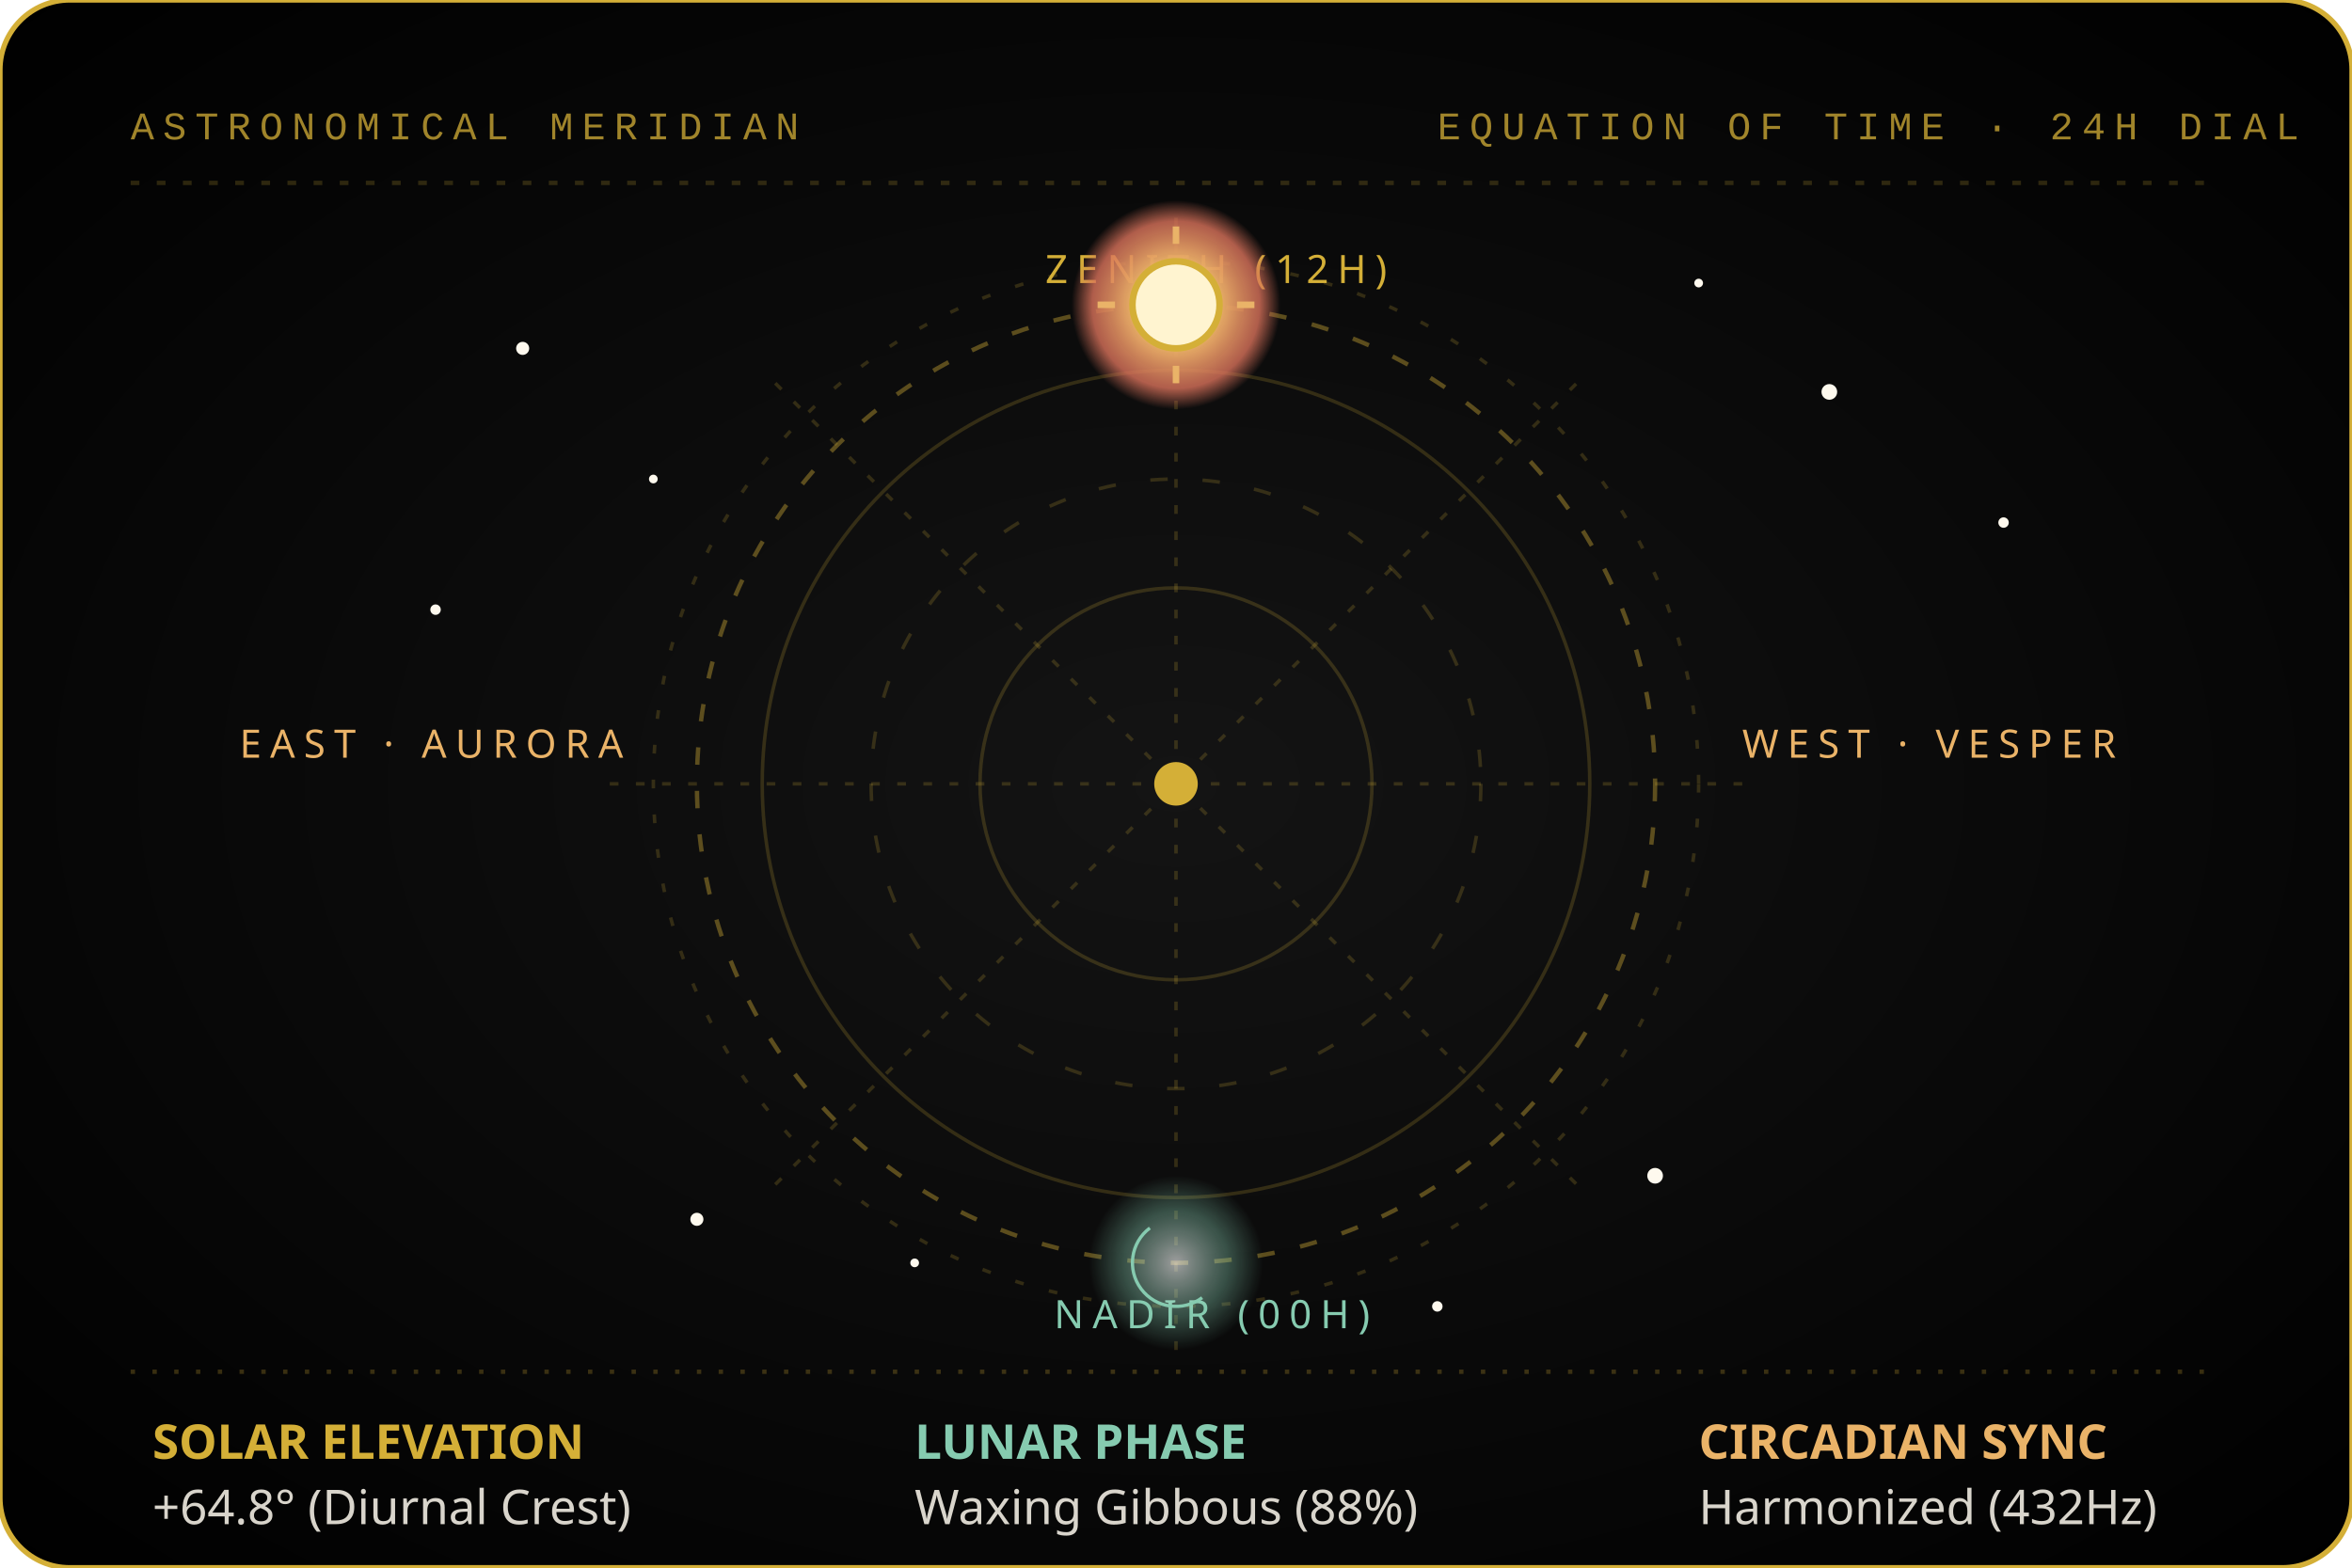
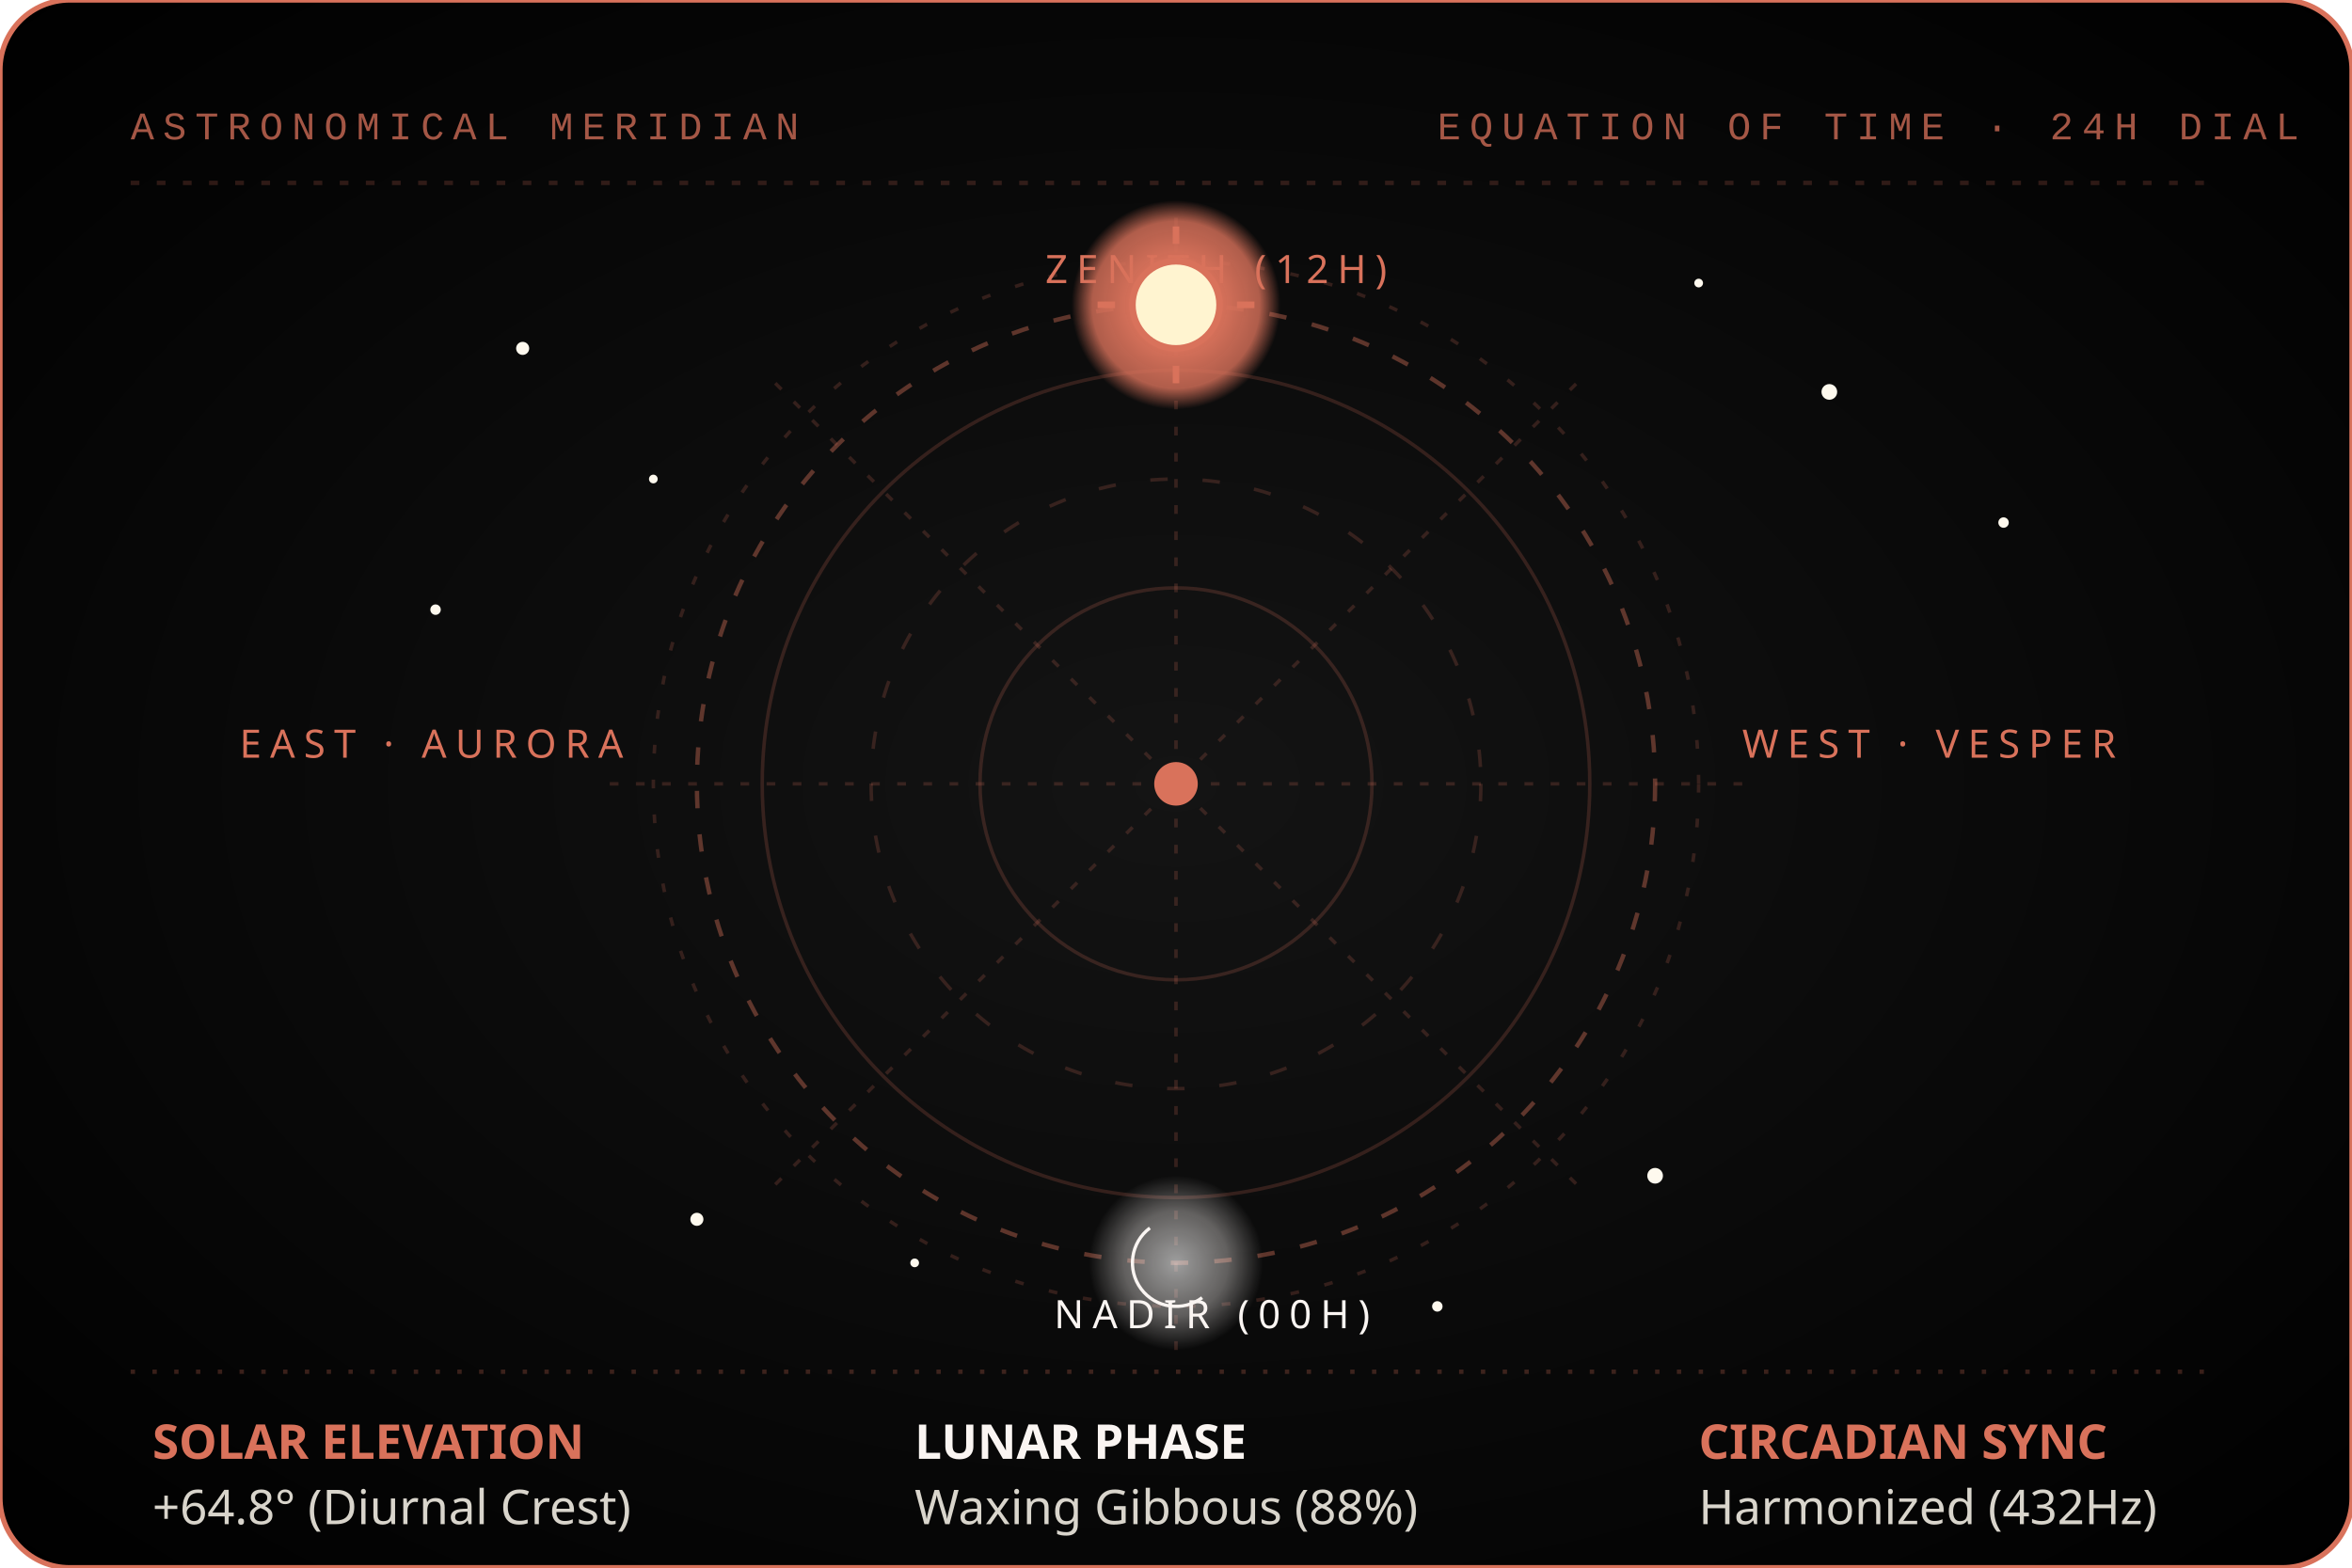
<svg xmlns="http://www.w3.org/2000/svg" viewBox="0 0 540 360" width="100%" height="100%">
  <defs>
    <radialGradient id="skyGrad" cx="50%" cy="50%" r="70%">
      <stop offset="0%" stop-color="#141414" />
      <stop offset="50%" stop-color="#0A0A0A" />
      <stop offset="100%" stop-color="#000000" />
    </radialGradient>
    <radialGradient id="sunFlare" cx="50%" cy="50%" r="50%">
      <stop offset="0%" stop-color="#FFF4D0" />
-       <stop offset="40%" stop-color="#EAB368" />
+       <stop offset="40%" stop-color="#D9725B" />
      <stop offset="80%" stop-color="#D9725B" stop-opacity="0.8" />
      <stop offset="100%" stop-color="#D9725B" stop-opacity="0" />
    </radialGradient>
    <radialGradient id="moonGlow" cx="50%" cy="50%" r="50%">
      <stop offset="0%" stop-color="#FFFFFF" />
-       <stop offset="60%" stop-color="#86CBB0" stop-opacity="0.6" />
-       <stop offset="100%" stop-color="#86CBB0" stop-opacity="0" />
+       <stop offset="60%" stop-color="#FAF5F2" stop-opacity="0.6" />
+       <stop offset="100%" stop-color="#FAF5F2" stop-opacity="0" />
    </radialGradient>
    <linearGradient id="horizonGlow" x1="0%" y1="0%" x2="100%" y2="0%">
-       <stop offset="0%" stop-color="#86CBB0" stop-opacity="0" />
-       <stop offset="30%" stop-color="#EAB368" stop-opacity="0.8" />
-       <stop offset="50%" stop-color="#D4AF37" stop-opacity="1" />
-       <stop offset="70%" stop-color="#EAB368" stop-opacity="0.8" />
-       <stop offset="100%" stop-color="#86CBB0" stop-opacity="0" />
+       <stop offset="0%" stop-color="#FAF5F2" stop-opacity="0" />
+       <stop offset="30%" stop-color="#D9725B" stop-opacity="0.8" />
+       <stop offset="50%" stop-color="#D9725B" stop-opacity="1" />
+       <stop offset="70%" stop-color="#D9725B" stop-opacity="0.8" />
+       <stop offset="100%" stop-color="#FAF5F2" stop-opacity="0" />
    </linearGradient>
  </defs>
  <style>
    @keyframes celestialOrbit {
      from { transform: rotate(0deg); }
      to { transform: rotate(360deg); }
    }
    @keyframes astrolabeRotate {
      from { transform: rotate(0deg); }
      to { transform: rotate(-360deg); }
    }
    @keyframes twinkleStar {
      0%, 100% { opacity: 0.2; transform: scale(0.8); }
      50% { opacity: 1; transform: scale(1.2); }
    }
    @keyframes pulseCorona {
      0%, 100% { transform: scale(0.95); opacity: 0.7; }
      50% { transform: scale(1.08); opacity: 1; }
    }

    .orbit-plane { transform-origin: 270px 180px; animation: celestialOrbit 24s linear infinite; }
    .astrolabe-grid { transform-origin: 270px 180px; animation: astrolabeRotate 60s linear infinite; }
    .star-1 { transform-origin: 120px 80px; animation: twinkleStar 3s ease-in-out infinite; }
    .star-2 { transform-origin: 420px 90px; animation: twinkleStar 4s ease-in-out infinite 1s; }
    .star-3 { transform-origin: 160px 280px; animation: twinkleStar 3.5s ease-in-out infinite 0.5s; }
    .star-4 { transform-origin: 380px 270px; animation: twinkleStar 2.5s ease-in-out infinite 1.5s; }
    .corona-pulse { transform-origin: 270px 70px; animation: pulseCorona 3s ease-in-out infinite; }
  </style>
-   <rect width="540" height="360" rx="16" fill="url(#skyGrad)" stroke="#D4AF37" stroke-width="1.2" />
-   <g font-family="'Courier New', monospace" font-size="9" fill="#D4AF37" opacity="0.75" letter-spacing="2">
+   <rect width="540" height="360" rx="16" fill="url(#skyGrad)" stroke="#D9725B" stroke-width="1.2" />
+   <g font-family="'Courier New', monospace" font-size="9" fill="#D9725B" opacity="0.75" letter-spacing="2">
    <text x="30" y="32">ASTRONOMICAL MERIDIAN</text>
    <text x="330" y="32">EQUATION OF TIME · 24H DIAL</text>
  </g>
-   <line x1="30" y1="42" x2="510" y2="42" stroke="#D4AF37" stroke-opacity="0.2" stroke-dasharray="2 4" />
+   <line x1="30" y1="42" x2="510" y2="42" stroke="#D9725B" stroke-opacity="0.2" stroke-dasharray="2 4" />
  <g fill="#FEF9EE">
    <circle cx="120" cy="80" r="1.5" class="star-1" />
    <circle cx="150" cy="110" r="1" />
    <circle cx="100" cy="140" r="1.2" />
    <circle cx="420" cy="90" r="1.8" class="star-2" />
    <circle cx="460" cy="120" r="1.2" />
    <circle cx="390" cy="65" r="1" />
    <circle cx="160" cy="280" r="1.5" class="star-3" />
    <circle cx="380" cy="270" r="1.8" class="star-4" />
    <circle cx="210" cy="290" r="1" />
    <circle cx="330" cy="300" r="1.2" />
  </g>
-   <g class="astrolabe-grid" stroke="#D4AF37" stroke-opacity="0.2" fill="none" stroke-width="0.8">
+   <g class="astrolabe-grid" stroke="#D9725B" stroke-opacity="0.2" fill="none" stroke-width="0.8">
    <circle cx="270" cy="180" r="120" stroke-dasharray="2 6" />
    <circle cx="270" cy="180" r="95" />
    <circle cx="270" cy="180" r="70" stroke-dasharray="4 8" />
    <circle cx="270" cy="180" r="45" />
    <line x1="270" y1="50" x2="270" y2="310" stroke-dasharray="2 4" />
    <line x1="140" y1="180" x2="400" y2="180" stroke-dasharray="2 4" />
    <line x1="178" y1="88" x2="362" y2="272" stroke-dasharray="2 4" />
    <line x1="178" y1="272" x2="362" y2="88" stroke-dasharray="2 4" />
  </g>
  <line x1="50" y1="180" x2="490" y2="180" stroke="url(#horizonGlow)" stroke-width="2" />
-   <circle cx="270" cy="180" r="5" fill="#D4AF37" />
-   <g font-family="'DM Sans', sans-serif" font-size="9" fill="#EAB368" letter-spacing="2">
+   <circle cx="270" cy="180" r="5" fill="#D9725B" />
+   <g font-family="'DM Sans', sans-serif" font-size="9" fill="#D9725B" letter-spacing="2">
    <text x="55" y="174">EAST · AURORA</text>
    <text x="400" y="174">WEST · VESPER</text>
-     <text x="240" y="65" fill="#D4AF37">ZENITH (12H)</text>
-     <text x="242" y="305" fill="#86CBB0">NADIR (00H)</text>
+     <text x="240" y="65" fill="#D9725B">ZENITH (12H)</text>
+     <text x="242" y="305" fill="#FAF5F2">NADIR (00H)</text>
  </g>
  <g class="orbit-plane">
-     <ellipse cx="270" cy="180" rx="110" ry="110" stroke="#D4AF37" stroke-width="1" stroke-dasharray="4 6" fill="none" opacity="0.4" />
+     <ellipse cx="270" cy="180" rx="110" ry="110" stroke="#D9725B" stroke-width="1" stroke-dasharray="4 6" fill="none" opacity="0.4" />
    <g transform="translate(270, 70)">
      <circle cx="0" cy="0" r="24" fill="url(#sunFlare)" class="corona-pulse" />
-       <circle cx="0" cy="0" r="10" fill="#FFF4D0" stroke="#D4AF37" stroke-width="1.5" />
-       <line x1="0" y1="-14" x2="0" y2="-18" stroke="#EAB368" stroke-width="1.5" />
-       <line x1="0" y1="14" x2="0" y2="18" stroke="#EAB368" stroke-width="1.5" />
-       <line x1="-14" y1="0" x2="-18" y2="0" stroke="#EAB368" stroke-width="1.5" />
-       <line x1="14" y1="0" x2="18" y2="0" stroke="#EAB368" stroke-width="1.5" />
+       <circle cx="0" cy="0" r="10" fill="#FFF4D0" stroke="#D9725B" stroke-width="1.5" />
+       <line x1="0" y1="-14" x2="0" y2="-18" stroke="#D9725B" stroke-width="1.5" />
+       <line x1="0" y1="14" x2="0" y2="18" stroke="#D9725B" stroke-width="1.5" />
+       <line x1="-14" y1="0" x2="-18" y2="0" stroke="#D9725B" stroke-width="1.5" />
+       <line x1="14" y1="0" x2="18" y2="0" stroke="#D9725B" stroke-width="1.5" />
    </g>
    <g transform="translate(270, 290)">
      <circle cx="0" cy="0" r="20" fill="url(#moonGlow)" opacity="0.6" />
-       <path d="M -6 -8 A 10 10 0 1 0 6 8 A 8 8 0 1 1 -6 -8 Z" fill="#FEF9EE" stroke="#86CBB0" stroke-width="0.75" />
+       <path d="M -6 -8 A 10 10 0 1 0 6 8 A 8 8 0 1 1 -6 -8 Z" fill="#FEF9EE" stroke="#FAF5F2" stroke-width="0.75" />
    </g>
  </g>
-   <line x1="30" y1="315" x2="510" y2="315" stroke="#D4AF37" stroke-opacity="0.25" stroke-dasharray="1 4" />
+   <line x1="30" y1="315" x2="510" y2="315" stroke="#D9725B" stroke-opacity="0.25" stroke-dasharray="1 4" />
  <g font-family="'DM Sans', 'Segoe UI', sans-serif" font-size="11" fill="#FEF9EE">
-     <text x="35" y="335" fill="#D4AF37" font-weight="700">SOLAR ELEVATION</text>
+     <text x="35" y="335" fill="#D9725B" font-weight="700">SOLAR ELEVATION</text>
    <text x="35" y="350" opacity="0.85">+64.8° (Diurnal Crest)</text>
-     <text x="210" y="335" fill="#86CBB0" font-weight="700">LUNAR PHASE</text>
+     <text x="210" y="335" fill="#FAF5F2" font-weight="700">LUNAR PHASE</text>
    <text x="210" y="350" opacity="0.85">Waxing Gibbous (88%)</text>
-     <text x="390" y="335" fill="#EAB368" font-weight="700">CIRCADIAN SYNC</text>
+     <text x="390" y="335" fill="#D9725B" font-weight="700">CIRCADIAN SYNC</text>
    <text x="390" y="350" opacity="0.85">Harmonized (432Hz)</text>
  </g>
</svg>
